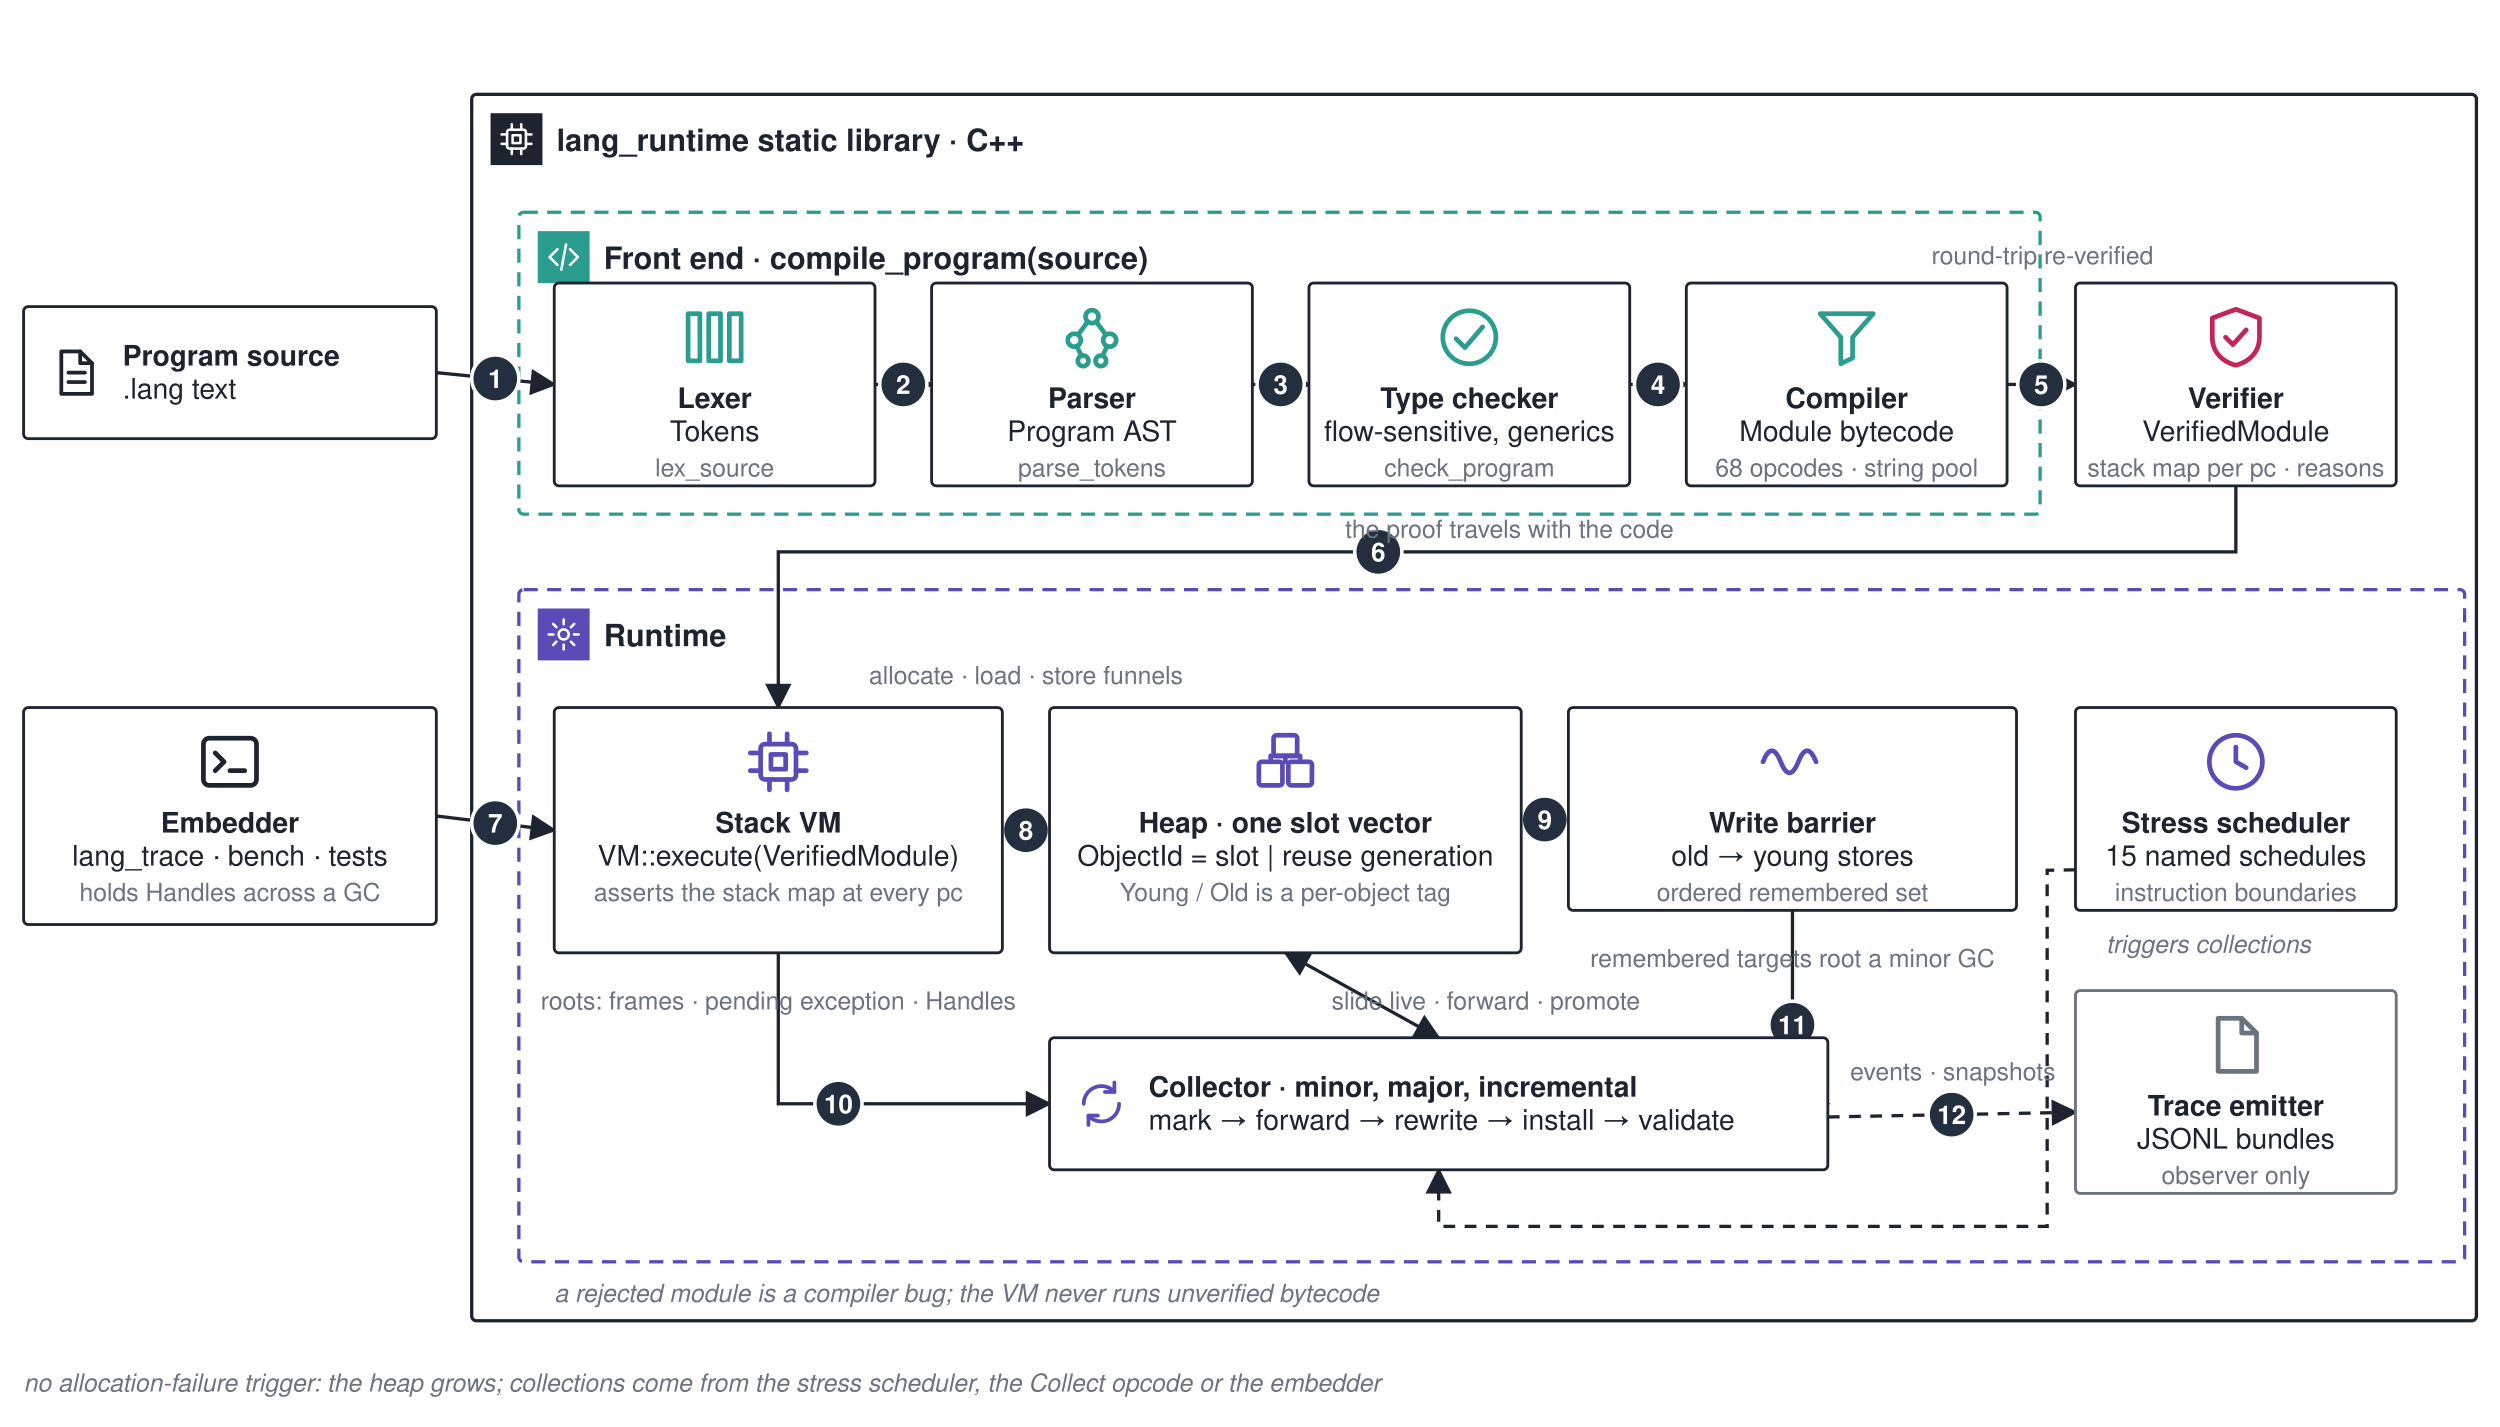
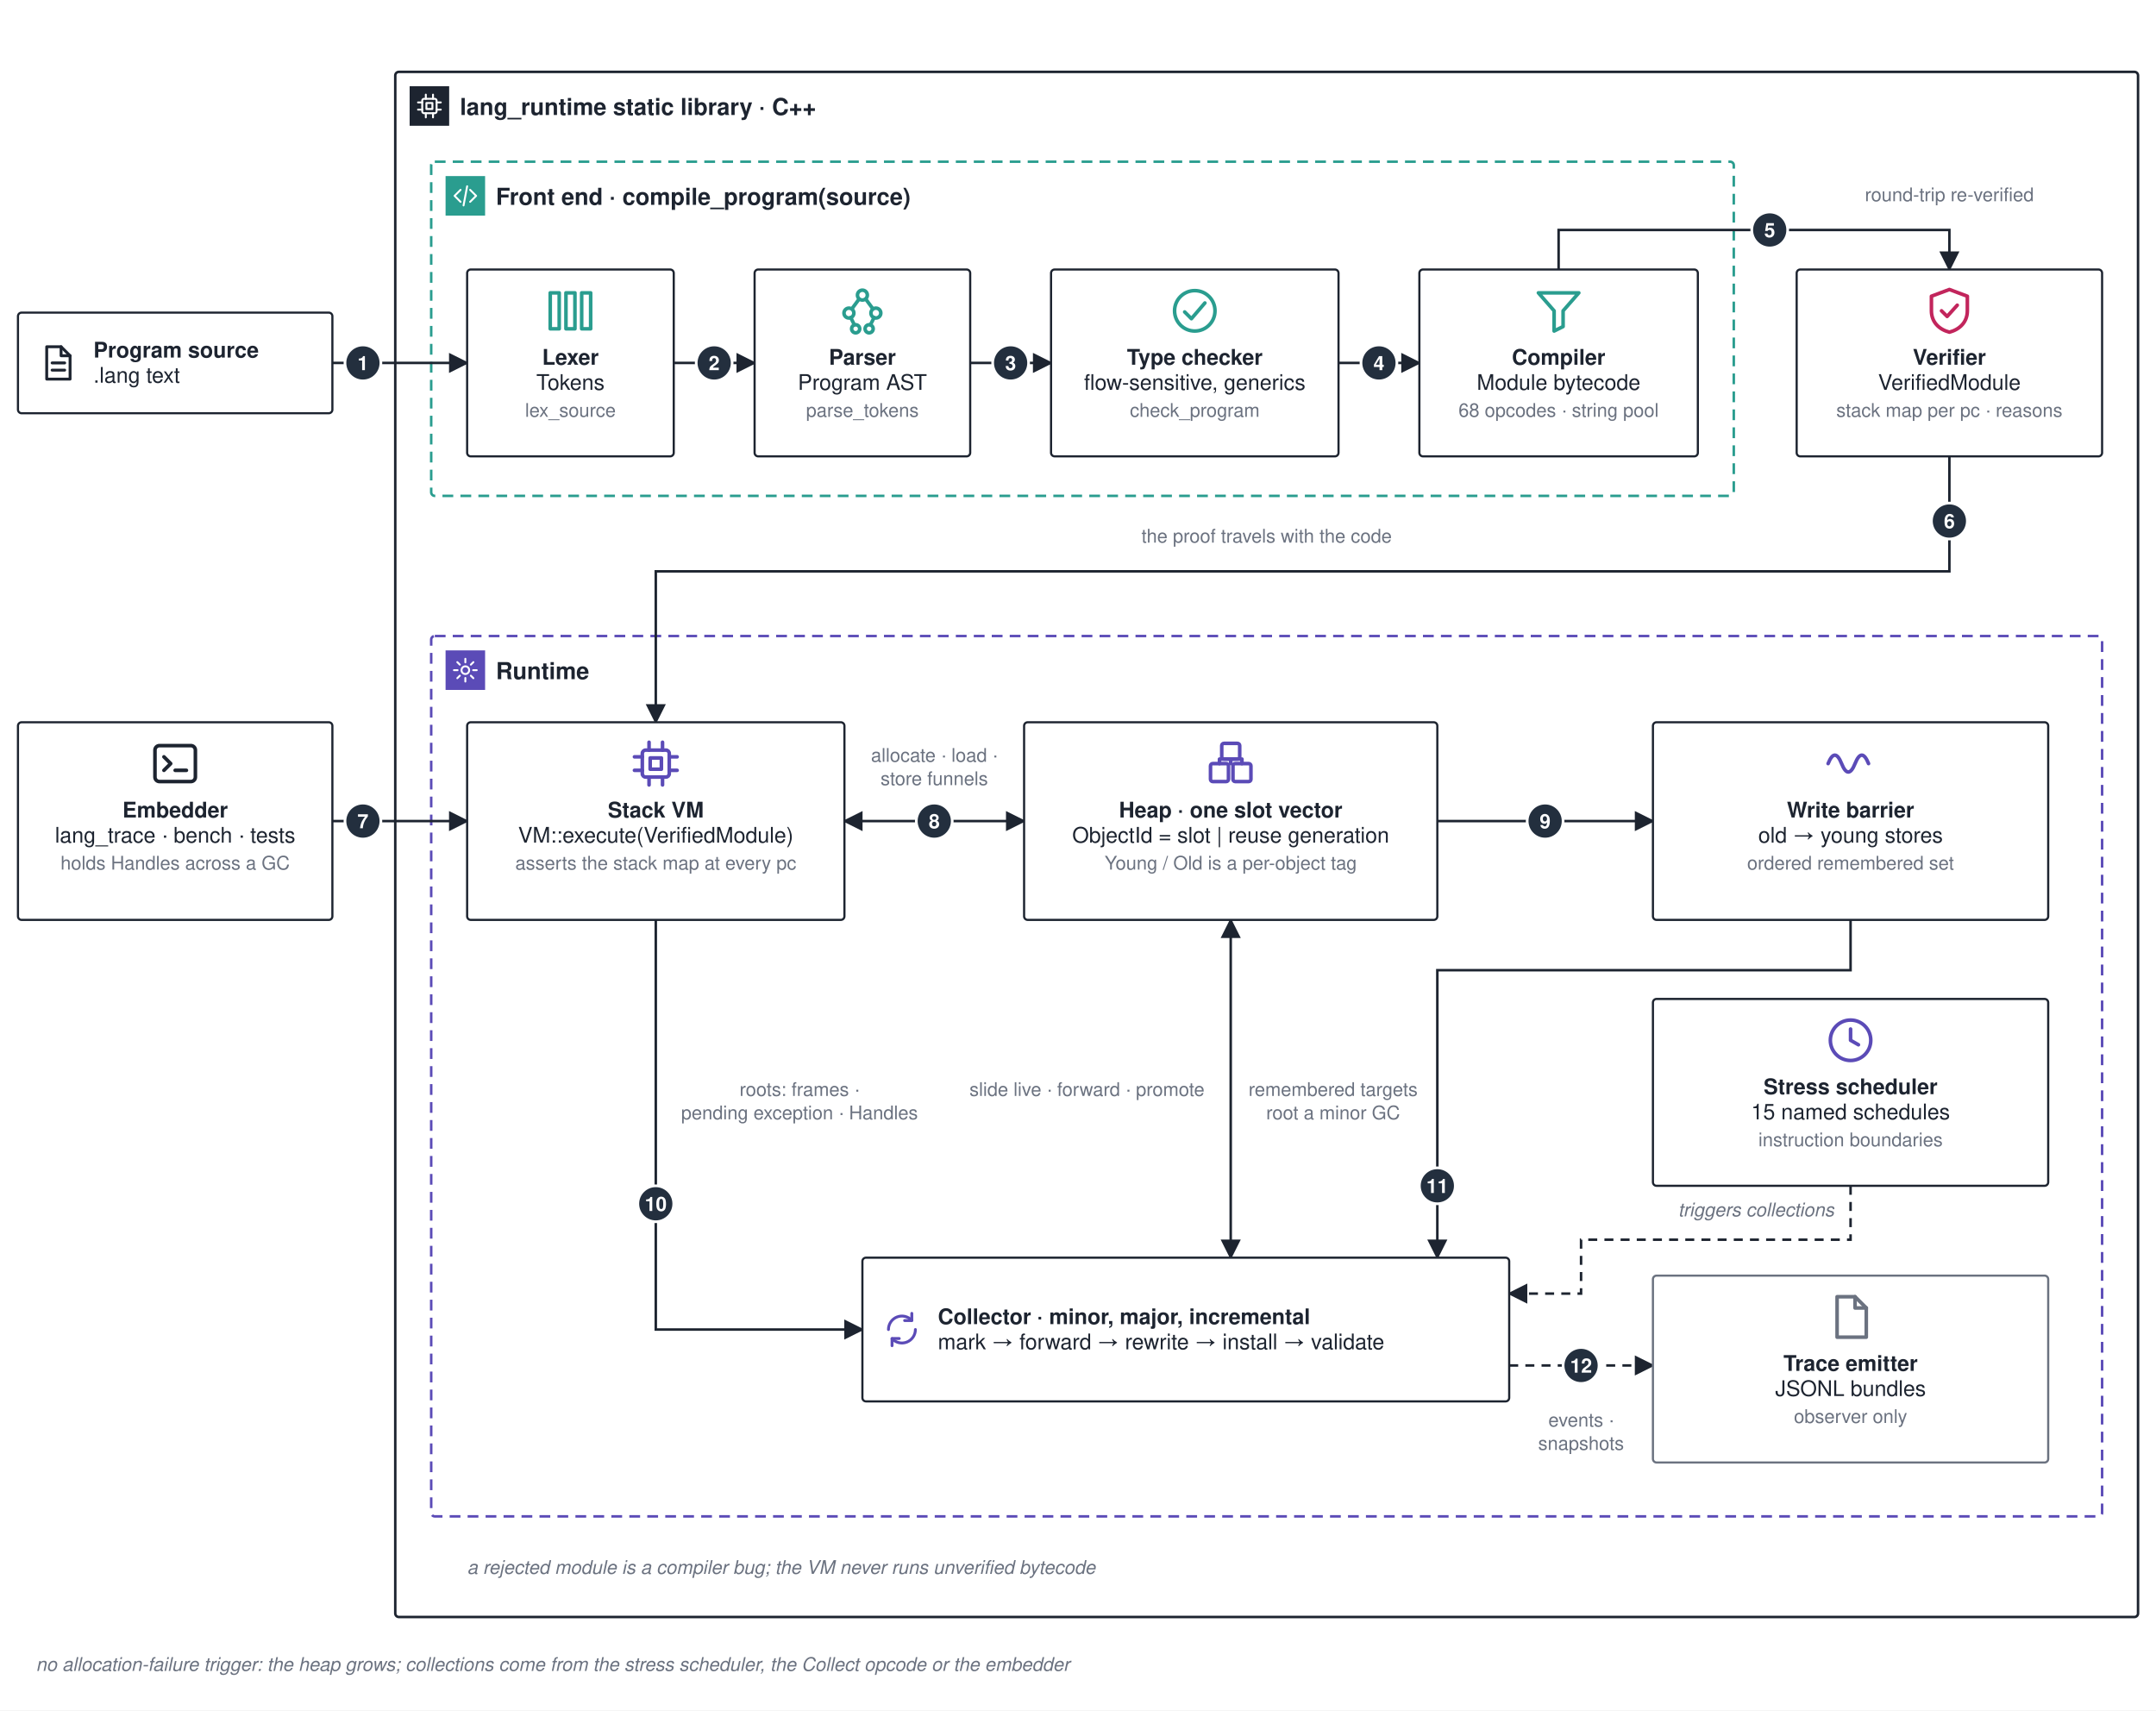
- <svg xmlns="http://www.w3.org/2000/svg" width="1060" height="605" viewBox="0 0 1060 605" font-family="Helvetica Neue, Helvetica, Arial, sans-serif" font-size="12" fill="#1d2430">
+ <svg xmlns="http://www.w3.org/2000/svg" width="1200" height="952" viewBox="0 0 1200 952" font-family="Helvetica Neue, Helvetica, Arial, Liberation Sans, sans-serif" font-size="12" fill="#1d2430">
  <defs>
    <marker id="arr" viewBox="0 0 10 10" refX="9" refY="5" markerWidth="8" markerHeight="8" orient="auto-start-reverse">
      <path d="M0 0L10 5L0 10z" fill="#1d2430" />
    </marker>
  </defs>
-   <rect width="1060" height="605" fill="#ffffff" />
-   <rect x="200" y="40" width="850" height="520" rx="2" fill="none" stroke="#1d2430" stroke-width="1.4" />
-   <rect x="208" y="48" width="22" height="22" fill="#1d2430" />
-   <g transform="translate(211.0,51.0) scale(0.667)" fill="none" stroke="#ffffff" stroke-width="1.6" stroke-linecap="round" stroke-linejoin="round">
+   <rect width="1200" height="952" fill="#ffffff" />
+   <rect data-kind="region" data-id="lib" x="220" y="40" width="970" height="860" rx="2" fill="none" stroke="#1d2430" stroke-width="1.4" />
+   <rect data-kind="region-icon" data-of="lib" x="228" y="48" width="22" height="22" fill="#1d2430" />
+   <g data-kind="region-icon-art" data-of="lib" transform="translate(231.0,51.0) scale(0.667)" fill="none" stroke="#ffffff" stroke-width="1.6" stroke-linecap="round" stroke-linejoin="round">
    <rect x="6" y="6" width="12" height="12" rx="1.5" />
    <rect x="9.5" y="9.5" width="5" height="5" />
    <path d="M9 2.5v3.5M15 2.5v3.5M9 18v3.5M15 18v3.5M2.5 9h3.5M2.5 15h3.5M18 9h3.5M18 15h3.5" />
  </g>
-   <text x="236" y="64" font-size="13" font-weight="600" fill="#1d2430">lang_runtime static library · C++</text>
-   <rect x="220" y="90" width="645" height="128" rx="2" fill="none" stroke="#2a9d8f" stroke-width="1.4" stroke-dasharray="6 4" />
-   <rect x="228" y="98" width="22" height="22" fill="#2a9d8f" />
-   <g transform="translate(231.0,101.0) scale(0.667)" fill="none" stroke="#ffffff" stroke-width="1.6" stroke-linecap="round" stroke-linejoin="round">
+   <text data-kind="region-label" data-of="lib" x="256" y="64" font-size="13" font-weight="600" fill="#1d2430">lang_runtime static library · C++</text>
+   <rect data-kind="region" data-id="front" x="240" y="90" width="725" height="186" rx="2" fill="none" stroke="#2a9d8f" stroke-width="1.4" stroke-dasharray="6 4" />
+   <rect data-kind="region-icon" data-of="front" x="248" y="98" width="22" height="22" fill="#2a9d8f" />
+   <g data-kind="region-icon-art" data-of="front" transform="translate(251.0,101.0) scale(0.667)" fill="none" stroke="#ffffff" stroke-width="1.6" stroke-linecap="round" stroke-linejoin="round">
    <path d="M8 7l-5 5 5 5M16 7l5 5-5 5M13.5 4l-3 16" />
  </g>
-   <text x="256" y="114" font-size="13" font-weight="600" fill="#1d2430">Front end · compile_program(source)</text>
-   <rect x="220" y="250" width="825" height="285" rx="2" fill="none" stroke="#5b4bb7" stroke-width="1.4" stroke-dasharray="6 4" />
-   <rect x="228" y="258" width="22" height="22" fill="#5b4bb7" />
-   <g transform="translate(231.0,261.0) scale(0.667)" fill="none" stroke="#ffffff" stroke-width="1.6" stroke-linecap="round" stroke-linejoin="round">
+   <text data-kind="region-label" data-of="front" x="276" y="114" font-size="13" font-weight="600" fill="#1d2430">Front end · compile_program(source)</text>
+   <rect data-kind="region" data-id="runtime" x="240" y="354" width="930" height="490" rx="2" fill="none" stroke="#5b4bb7" stroke-width="1.4" stroke-dasharray="6 4" />
+   <rect data-kind="region-icon" data-of="runtime" x="248" y="362" width="22" height="22" fill="#5b4bb7" />
+   <g data-kind="region-icon-art" data-of="runtime" transform="translate(251.0,365.0) scale(0.667)" fill="none" stroke="#ffffff" stroke-width="1.6" stroke-linecap="round" stroke-linejoin="round">
    <circle cx="12" cy="12" r="3.2" />
    <path d="M12 2.5v3M12 18.5v3M2.5 12h3M18.5 12h3M5.3 5.3l2.1 2.1M16.6 16.6l2.1 2.1M5.3 18.7l2.1-2.1M16.6 7.4l2.1-2.1" />
  </g>
-   <text x="256" y="274" font-size="13" font-weight="600" fill="#1d2430">Runtime</text>
-   <path d="M185.0 158.0 L235.0 163.0" fill="none" stroke="#1d2430" stroke-width="1.4" marker-end="url(#arr)" />
-   <circle cx="210.0" cy="160.5" r="10" fill="#232f3e" stroke="#ffffff" stroke-width="1.5" />
-   <text x="210.0" y="164.5" text-anchor="middle" font-size="11" font-weight="700" fill="#ffffff">1</text>
-   <path d="M371.0 163.0 L395.0 163.0" fill="none" stroke="#1d2430" stroke-width="1.4" marker-end="url(#arr)" />
-   <circle cx="383.0" cy="163.0" r="10" fill="#232f3e" stroke="#ffffff" stroke-width="1.5" />
-   <text x="383.0" y="167.0" text-anchor="middle" font-size="11" font-weight="700" fill="#ffffff">2</text>
-   <path d="M531.0 163.0 L555.0 163.0" fill="none" stroke="#1d2430" stroke-width="1.4" marker-end="url(#arr)" />
-   <circle cx="543.0" cy="163.0" r="10" fill="#232f3e" stroke="#ffffff" stroke-width="1.5" />
-   <text x="543.0" y="167.0" text-anchor="middle" font-size="11" font-weight="700" fill="#ffffff">3</text>
-   <path d="M691.0 163.0 L715.0 163.0" fill="none" stroke="#1d2430" stroke-width="1.4" marker-end="url(#arr)" />
-   <circle cx="703.0" cy="163.0" r="10" fill="#232f3e" stroke="#ffffff" stroke-width="1.5" />
-   <text x="703.0" y="167.0" text-anchor="middle" font-size="11" font-weight="700" fill="#ffffff">4</text>
-   <path d="M851.0 163.0 L880.0 163.0" fill="none" stroke="#1d2430" stroke-width="1.4" marker-end="url(#arr)" />
-   <circle cx="865.5" cy="163.0" r="10" fill="#232f3e" stroke="#ffffff" stroke-width="1.5" />
-   <text x="865.5" y="167.0" text-anchor="middle" font-size="11" font-weight="700" fill="#ffffff">5</text>
-   <text x="866.0" y="112.0" font-size="10.5" fill="#6b7280" text-anchor="middle">round-trip re-verified</text>
-   <path d="M948.0 206.0 L948.0 234.0 L330.0 234.0 L330.0 300.0" fill="none" stroke="#1d2430" stroke-width="1.4" marker-end="url(#arr)" />
-   <circle cx="584.4" cy="234.0" r="10" fill="#232f3e" stroke="#ffffff" stroke-width="1.5" />
-   <text x="584.4" y="238.0" text-anchor="middle" font-size="11" font-weight="700" fill="#ffffff">6</text>
-   <text x="640.0" y="228.0" font-size="10.5" fill="#6b7280" text-anchor="middle">the proof travels with the code</text>
-   <path d="M185.0 346.0 L235.0 352.0" fill="none" stroke="#1d2430" stroke-width="1.4" marker-end="url(#arr)" />
-   <circle cx="210.0" cy="349.0" r="10" fill="#232f3e" stroke="#ffffff" stroke-width="1.5" />
-   <text x="210.0" y="353.0" text-anchor="middle" font-size="11" font-weight="700" fill="#ffffff">7</text>
-   <path d="M425.0 352.0 L445.0 352.0" fill="none" stroke="#1d2430" stroke-width="1.4" marker-start="url(#arr)" marker-end="url(#arr)" />
-   <circle cx="435.0" cy="352.0" r="10" fill="#232f3e" stroke="#ffffff" stroke-width="1.5" />
-   <text x="435.0" y="356.0" text-anchor="middle" font-size="11" font-weight="700" fill="#ffffff">8</text>
-   <text x="435.0" y="290.0" font-size="10.5" fill="#6b7280" text-anchor="middle">allocate · load · store funnels</text>
-   <path d="M645.0 352.0 L665.0 343.0" fill="none" stroke="#1d2430" stroke-width="1.4" marker-end="url(#arr)" />
-   <circle cx="655.0" cy="347.5" r="10" fill="#232f3e" stroke="#ffffff" stroke-width="1.5" />
-   <text x="655.0" y="351.5" text-anchor="middle" font-size="11" font-weight="700" fill="#ffffff">9</text>
-   <path d="M330.0 404.0 L330.0 468.0 L445.0 468.0" fill="none" stroke="#1d2430" stroke-width="1.4" marker-end="url(#arr)" />
-   <circle cx="355.5" cy="468.0" r="10" fill="#232f3e" stroke="#ffffff" stroke-width="1.5" />
-   <text x="355.5" y="472.0" text-anchor="middle" font-size="11" font-weight="700" fill="#ffffff">10</text>
-   <text x="330.0" y="428.0" font-size="10.5" fill="#6b7280" text-anchor="middle">roots: frames · pending exception · Handles</text>
-   <path d="M760.0 386.0 L760.0 468.0 L775.0 468.0" fill="none" stroke="#1d2430" stroke-width="1.4" marker-end="url(#arr)" />
-   <circle cx="760.0" cy="434.5" r="10" fill="#232f3e" stroke="#ffffff" stroke-width="1.5" />
-   <text x="760.0" y="438.5" text-anchor="middle" font-size="11" font-weight="700" fill="#ffffff">11</text>
-   <text x="760.0" y="410.0" font-size="10.5" fill="#6b7280" text-anchor="middle">remembered targets root a minor GC</text>
-   <path d="M545.0 404.0 L610.0 440.0" fill="none" stroke="#1d2430" stroke-width="1.4" marker-start="url(#arr)" marker-end="url(#arr)" />
-   <text x="630.0" y="428.0" font-size="10.5" fill="#6b7280" text-anchor="middle">slide live · forward · promote</text>
-   <path d="M880.0 368.8 L868.0 369.0 L868.0 520.0 L610.0 520.0 L610.0 496.0" fill="none" stroke="#1d2430" stroke-width="1.4" stroke-dasharray="5 4" marker-end="url(#arr)" />
-   <path d="M775.0 473.6 L880.0 471.6" fill="none" stroke="#1d2430" stroke-width="1.4" stroke-dasharray="5 4" marker-end="url(#arr)" />
-   <circle cx="827.5" cy="472.6" r="10" fill="#232f3e" stroke="#ffffff" stroke-width="1.5" />
-   <text x="827.5" y="476.6" text-anchor="middle" font-size="11" font-weight="700" fill="#ffffff">12</text>
-   <text x="828.0" y="458.0" font-size="10.5" fill="#6b7280" text-anchor="middle">events · snapshots</text>
-   <rect x="10" y="130" width="175" height="56" rx="2" fill="#ffffff" stroke="#1d2430" stroke-width="1.2" />
-   <g transform="translate(20.0,146.0) scale(1.000)" fill="none" stroke="#1d2430" stroke-width="1.6" stroke-linecap="round" stroke-linejoin="round">
+   <text data-kind="region-label" data-of="runtime" x="276" y="378" font-size="13" font-weight="600" fill="#1d2430">Runtime</text>
+   <path data-kind="edge" data-edge="0" data-from="source" data-to="lexer" data-n="1" d="M185.0 202.0 L260.0 202.0" fill="none" stroke="#1d2430" stroke-width="1.4" marker-end="url(#arr)" />
+   <circle data-kind="badge" data-n="1" data-edge="0" cx="202.0" cy="202.0" r="10" fill="#232f3e" stroke="#ffffff" stroke-width="1.5" />
+   <text data-kind="badge-text" data-n="1" data-edge="0" x="202.0" y="206.0" text-anchor="middle" font-size="11" font-weight="700" fill="#ffffff">1</text>
+   <path data-kind="edge" data-edge="1" data-from="lexer" data-to="parser" data-n="2" d="M375.0 202.0 L420.0 202.0" fill="none" stroke="#1d2430" stroke-width="1.4" marker-end="url(#arr)" />
+   <circle data-kind="badge" data-n="2" data-edge="1" cx="397.5" cy="202.0" r="10" fill="#232f3e" stroke="#ffffff" stroke-width="1.5" />
+   <text data-kind="badge-text" data-n="2" data-edge="1" x="397.5" y="206.0" text-anchor="middle" font-size="11" font-weight="700" fill="#ffffff">2</text>
+   <path data-kind="edge" data-edge="2" data-from="parser" data-to="checker" data-n="3" d="M540.0 202.0 L585.0 202.0" fill="none" stroke="#1d2430" stroke-width="1.4" marker-end="url(#arr)" />
+   <circle data-kind="badge" data-n="3" data-edge="2" cx="562.5" cy="202.0" r="10" fill="#232f3e" stroke="#ffffff" stroke-width="1.5" />
+   <text data-kind="badge-text" data-n="3" data-edge="2" x="562.5" y="206.0" text-anchor="middle" font-size="11" font-weight="700" fill="#ffffff">3</text>
+   <path data-kind="edge" data-edge="3" data-from="checker" data-to="compiler" data-n="4" d="M745.0 202.0 L790.0 202.0" fill="none" stroke="#1d2430" stroke-width="1.4" marker-end="url(#arr)" />
+   <circle data-kind="badge" data-n="4" data-edge="3" cx="767.5" cy="202.0" r="10" fill="#232f3e" stroke="#ffffff" stroke-width="1.5" />
+   <text data-kind="badge-text" data-n="4" data-edge="3" x="767.5" y="206.0" text-anchor="middle" font-size="11" font-weight="700" fill="#ffffff">4</text>
+   <path data-kind="edge" data-edge="4" data-from="compiler" data-to="verifier" data-n="5" d="M867.5 150.0 L867.5 128.0 L1085.0 128.0 L1085.0 150.0" fill="none" stroke="#1d2430" stroke-width="1.4" marker-end="url(#arr)" />
+   <circle data-kind="badge" data-n="5" data-edge="4" cx="985.0" cy="128.0" r="10" fill="#232f3e" stroke="#ffffff" stroke-width="1.5" />
+   <text data-kind="badge-text" data-n="5" data-edge="4" x="985.0" y="132.0" text-anchor="middle" font-size="11" font-weight="700" fill="#ffffff">5</text>
+   <text data-kind="edge-label" data-edge="4" x="1085.0" y="112.0" font-size="10.5" fill="#6b7280" text-anchor="middle">round-trip re-verified</text>
+   <path data-kind="edge" data-edge="5" data-from="verifier" data-to="vm" data-n="6" d="M1085.0 254.0 L1085.0 318.0 L365.0 318.0 L365.0 402.0" fill="none" stroke="#1d2430" stroke-width="1.4" marker-end="url(#arr)" />
+   <circle data-kind="badge" data-n="6" data-edge="5" cx="1085.0" cy="290.0" r="10" fill="#232f3e" stroke="#ffffff" stroke-width="1.5" />
+   <text data-kind="badge-text" data-n="6" data-edge="5" x="1085.0" y="294.0" text-anchor="middle" font-size="11" font-weight="700" fill="#ffffff">6</text>
+   <text data-kind="edge-label" data-edge="5" x="705.0" y="302.0" font-size="10.5" fill="#6b7280" text-anchor="middle">the proof travels with the code</text>
+   <path data-kind="edge" data-edge="6" data-from="embedder" data-to="vm" data-n="7" d="M185.0 457.0 L260.0 457.0" fill="none" stroke="#1d2430" stroke-width="1.4" marker-end="url(#arr)" />
+   <circle data-kind="badge" data-n="7" data-edge="6" cx="202.0" cy="457.0" r="10" fill="#232f3e" stroke="#ffffff" stroke-width="1.5" />
+   <text data-kind="badge-text" data-n="7" data-edge="6" x="202.0" y="461.0" text-anchor="middle" font-size="11" font-weight="700" fill="#ffffff">7</text>
+   <path data-kind="edge" data-edge="7" data-from="vm" data-to="heap" data-n="8" d="M470.0 457.0 L570.0 457.0" fill="none" stroke="#1d2430" stroke-width="1.4" marker-start="url(#arr)" marker-end="url(#arr)" />
+   <circle data-kind="badge" data-n="8" data-edge="7" cx="520.0" cy="457.0" r="10" fill="#232f3e" stroke="#ffffff" stroke-width="1.5" />
+   <text data-kind="badge-text" data-n="8" data-edge="7" x="520.0" y="461.0" text-anchor="middle" font-size="11" font-weight="700" fill="#ffffff">8</text>
+   <text data-kind="edge-label" data-edge="7" x="520.0" y="424.0" font-size="10.5" fill="#6b7280" text-anchor="middle">allocate · load ·</text>
+   <text data-kind="edge-label" data-edge="7" x="520.0" y="437.0" font-size="10.5" fill="#6b7280" text-anchor="middle">store funnels</text>
+   <path data-kind="edge" data-edge="8" data-from="heap" data-to="barrier" data-n="9" d="M800.0 457.0 L920.0 457.0" fill="none" stroke="#1d2430" stroke-width="1.4" marker-end="url(#arr)" />
+   <circle data-kind="badge" data-n="9" data-edge="8" cx="860.0" cy="457.0" r="10" fill="#232f3e" stroke="#ffffff" stroke-width="1.5" />
+   <text data-kind="badge-text" data-n="9" data-edge="8" x="860.0" y="461.0" text-anchor="middle" font-size="11" font-weight="700" fill="#ffffff">9</text>
+   <path data-kind="edge" data-edge="9" data-from="vm" data-to="collector" data-n="10" d="M365.0 512.0 L365.0 740.0 L480.0 740.0" fill="none" stroke="#1d2430" stroke-width="1.4" marker-end="url(#arr)" />
+   <circle data-kind="badge" data-n="10" data-edge="9" cx="365.0" cy="670.0" r="10" fill="#232f3e" stroke="#ffffff" stroke-width="1.5" />
+   <text data-kind="badge-text" data-n="10" data-edge="9" x="365.0" y="674.0" text-anchor="middle" font-size="11" font-weight="700" fill="#ffffff">10</text>
+   <text data-kind="edge-label" data-edge="9" x="445.0" y="610.0" font-size="10.5" fill="#6b7280" text-anchor="middle">roots: frames ·</text>
+   <text data-kind="edge-label" data-edge="9" x="445.0" y="623.0" font-size="10.5" fill="#6b7280" text-anchor="middle">pending exception · Handles</text>
+   <path data-kind="edge" data-edge="10" data-from="barrier" data-to="collector" data-n="11" d="M1030.0 512.0 L1030.0 540.0 L800.0 540.0 L800.0 700.0" fill="none" stroke="#1d2430" stroke-width="1.4" marker-end="url(#arr)" />
+   <circle data-kind="badge" data-n="11" data-edge="10" cx="800.0" cy="660.0" r="10" fill="#232f3e" stroke="#ffffff" stroke-width="1.5" />
+   <text data-kind="badge-text" data-n="11" data-edge="10" x="800.0" y="664.0" text-anchor="middle" font-size="11" font-weight="700" fill="#ffffff">11</text>
+   <text data-kind="edge-label" data-edge="10" x="742.0" y="610.0" font-size="10.5" fill="#6b7280" text-anchor="middle">remembered targets</text>
+   <text data-kind="edge-label" data-edge="10" x="742.0" y="623.0" font-size="10.5" fill="#6b7280" text-anchor="middle">root a minor GC</text>
+   <path data-kind="edge" data-edge="11" data-from="heap" data-to="collector" data-n="" d="M685.0 512.0 L685.0 700.0" fill="none" stroke="#1d2430" stroke-width="1.4" marker-start="url(#arr)" marker-end="url(#arr)" />
+   <text data-kind="edge-label" data-edge="11" x="605.0" y="610.0" font-size="10.5" fill="#6b7280" text-anchor="middle">slide live · forward · promote</text>
+   <path data-kind="edge" data-edge="12" data-from="stress" data-to="collector" data-n="" d="M1030.0 660.0 L1030.0 690.0 L880.0 690.0 L880.0 720.0 L840.0 720.0" fill="none" stroke="#1d2430" stroke-width="1.4" stroke-dasharray="5 4" marker-end="url(#arr)" />
+   <path data-kind="edge" data-edge="13" data-from="collector" data-to="trace" data-n="12" d="M840.0 760.0 L920.0 760.0" fill="none" stroke="#1d2430" stroke-width="1.4" stroke-dasharray="5 4" marker-end="url(#arr)" />
+   <circle data-kind="badge" data-n="12" data-edge="13" cx="880.0" cy="760.0" r="10" fill="#232f3e" stroke="#ffffff" stroke-width="1.5" />
+   <text data-kind="badge-text" data-n="12" data-edge="13" x="880.0" y="764.0" text-anchor="middle" font-size="11" font-weight="700" fill="#ffffff">12</text>
+   <text data-kind="edge-label" data-edge="13" x="880.0" y="794.0" font-size="10.5" fill="#6b7280" text-anchor="middle">events ·</text>
+   <text data-kind="edge-label" data-edge="13" x="880.0" y="807.0" font-size="10.5" fill="#6b7280" text-anchor="middle">snapshots</text>
+   <rect data-kind="node" data-id="source" x="10" y="174" width="175" height="56" rx="2" fill="#ffffff" stroke="#1d2430" stroke-width="1.2" />
+   <g data-kind="node-icon" data-of="source" transform="translate(20.0,190.0) scale(1.000)" fill="none" stroke="#1d2430" stroke-width="1.6" stroke-linecap="round" stroke-linejoin="round">
    <path d="M6 3h8l5 5v13H6z" />
    <path d="M14 3v5h5M9 12h7M9 16h7" />
  </g>
-   <text x="52.0" y="155.0" font-size="12" font-weight="600">Program source</text>
-   <text x="52.0" y="169.0" font-size="12" font-weight="400">.lang text</text>
-   <rect x="10" y="300" width="175" height="92" rx="2" fill="#ffffff" stroke="#1d2430" stroke-width="1.2" />
-   <g transform="translate(82.5,308.0) scale(1.250)" fill="none" stroke="#1d2430" stroke-width="1.6" stroke-linecap="round" stroke-linejoin="round">
+   <text data-kind="node-text" data-of="source" x="52.0" y="199.0" font-size="12" font-weight="600">Program source</text>
+   <text data-kind="node-text" data-of="source" x="52.0" y="213.0" font-size="12" font-weight="400">.lang text</text>
+   <rect data-kind="node" data-id="embedder" x="10" y="402" width="175" height="110" rx="2" fill="#ffffff" stroke="#1d2430" stroke-width="1.2" />
+   <g data-kind="node-icon" data-of="embedder" transform="translate(82.5,410.0) scale(1.250)" fill="none" stroke="#1d2430" stroke-width="1.6" stroke-linecap="round" stroke-linejoin="round">
    <rect x="3" y="4" width="18" height="16" rx="2" />
    <path d="M7 9l3 3-3 3M12 15h5" />
  </g>
-   <text x="97.5" y="353.0" text-anchor="middle" font-size="12" font-weight="600">Embedder</text>
-   <text x="97.5" y="367.0" text-anchor="middle" font-size="12" font-weight="400">lang_trace · bench · tests</text>
-   <text x="97.5" y="382.0" text-anchor="middle" font-size="10.5" fill="#6b7280">holds Handles across a GC</text>
-   <rect x="235" y="120" width="136" height="86" rx="2" fill="#ffffff" stroke="#1d2430" stroke-width="1.2" />
-   <g transform="translate(288.0,128.0) scale(1.250)" fill="none" stroke="#2a9d8f" stroke-width="1.6" stroke-linecap="round" stroke-linejoin="round">
+   <text data-kind="node-text" data-of="embedder" x="97.5" y="455.0" text-anchor="middle" font-size="12" font-weight="600">Embedder</text>
+   <text data-kind="node-text" data-of="embedder" x="97.5" y="469.0" text-anchor="middle" font-size="12" font-weight="400">lang_trace · bench · tests</text>
+   <text data-kind="node-text" data-of="embedder" x="97.5" y="484.0" text-anchor="middle" font-size="10.5" fill="#6b7280">holds Handles across a GC</text>
+   <rect data-kind="node" data-id="lexer" x="260" y="150" width="115" height="104" rx="2" fill="#ffffff" stroke="#1d2430" stroke-width="1.2" />
+   <g data-kind="node-icon" data-of="lexer" transform="translate(302.5,158.0) scale(1.250)" fill="none" stroke="#2a9d8f" stroke-width="1.6" stroke-linecap="round" stroke-linejoin="round">
    <rect x="3" y="4" width="4" height="16" />
    <rect x="10" y="4" width="4" height="16" />
    <rect x="17" y="4" width="4" height="16" />
  </g>
-   <text x="303.0" y="173.0" text-anchor="middle" font-size="12" font-weight="600">Lexer</text>
-   <text x="303.0" y="187.0" text-anchor="middle" font-size="12" font-weight="400">Tokens</text>
-   <text x="303.0" y="202.0" text-anchor="middle" font-size="10.5" fill="#6b7280">lex_source</text>
-   <rect x="395" y="120" width="136" height="86" rx="2" fill="#ffffff" stroke="#1d2430" stroke-width="1.2" />
-   <g transform="translate(448.0,128.0) scale(1.250)" fill="none" stroke="#2a9d8f" stroke-width="1.6" stroke-linecap="round" stroke-linejoin="round">
+   <text data-kind="node-text" data-of="lexer" x="317.5" y="203.0" text-anchor="middle" font-size="12" font-weight="600">Lexer</text>
+   <text data-kind="node-text" data-of="lexer" x="317.5" y="217.0" text-anchor="middle" font-size="12" font-weight="400">Tokens</text>
+   <text data-kind="node-text" data-of="lexer" x="317.5" y="232.0" text-anchor="middle" font-size="10.5" fill="#6b7280">lex_source</text>
+   <rect data-kind="node" data-id="parser" x="420" y="150" width="120" height="104" rx="2" fill="#ffffff" stroke="#1d2430" stroke-width="1.2" />
+   <g data-kind="node-icon" data-of="parser" transform="translate(465.0,158.0) scale(1.250)" fill="none" stroke="#2a9d8f" stroke-width="1.6" stroke-linecap="round" stroke-linejoin="round">
    <circle cx="12" cy="5" r="2.2" />
    <circle cx="6" cy="13" r="2.2" />
    <circle cx="18" cy="13" r="2.2" />
    <circle cx="9" cy="20" r="1.8" />
    <circle cx="15" cy="20" r="1.8" />
    <path d="M10.5 6.8 7.4 11M13.5 6.8l3.1 4.2M6.8 15l1.6 3.2M17.2 15l-1.6 3.2" />
  </g>
-   <text x="463.0" y="173.0" text-anchor="middle" font-size="12" font-weight="600">Parser</text>
-   <text x="463.0" y="187.0" text-anchor="middle" font-size="12" font-weight="400">Program AST</text>
-   <text x="463.0" y="202.0" text-anchor="middle" font-size="10.5" fill="#6b7280">parse_tokens</text>
-   <rect x="555" y="120" width="136" height="86" rx="2" fill="#ffffff" stroke="#1d2430" stroke-width="1.2" />
-   <g transform="translate(608.0,128.0) scale(1.250)" fill="none" stroke="#2a9d8f" stroke-width="1.6" stroke-linecap="round" stroke-linejoin="round">
+   <text data-kind="node-text" data-of="parser" x="480.0" y="203.0" text-anchor="middle" font-size="12" font-weight="600">Parser</text>
+   <text data-kind="node-text" data-of="parser" x="480.0" y="217.0" text-anchor="middle" font-size="12" font-weight="400">Program AST</text>
+   <text data-kind="node-text" data-of="parser" x="480.0" y="232.0" text-anchor="middle" font-size="10.5" fill="#6b7280">parse_tokens</text>
+   <rect data-kind="node" data-id="checker" x="585" y="150" width="160" height="104" rx="2" fill="#ffffff" stroke="#1d2430" stroke-width="1.2" />
+   <g data-kind="node-icon" data-of="checker" transform="translate(650.0,158.0) scale(1.250)" fill="none" stroke="#2a9d8f" stroke-width="1.6" stroke-linecap="round" stroke-linejoin="round">
    <circle cx="12" cy="12" r="9" />
    <path d="M7.5 12.5l3 3 6-7" />
  </g>
-   <text x="623.0" y="173.0" text-anchor="middle" font-size="12" font-weight="600">Type checker</text>
-   <text x="623.0" y="187.0" text-anchor="middle" font-size="12" font-weight="400">flow-sensitive, generics</text>
-   <text x="623.0" y="202.0" text-anchor="middle" font-size="10.5" fill="#6b7280">check_program</text>
-   <rect x="715" y="120" width="136" height="86" rx="2" fill="#ffffff" stroke="#1d2430" stroke-width="1.2" />
-   <g transform="translate(768.0,128.0) scale(1.250)" fill="none" stroke="#2a9d8f" stroke-width="1.6" stroke-linecap="round" stroke-linejoin="round">
+   <text data-kind="node-text" data-of="checker" x="665.0" y="203.0" text-anchor="middle" font-size="12" font-weight="600">Type checker</text>
+   <text data-kind="node-text" data-of="checker" x="665.0" y="217.0" text-anchor="middle" font-size="12" font-weight="400">flow-sensitive, generics</text>
+   <text data-kind="node-text" data-of="checker" x="665.0" y="232.0" text-anchor="middle" font-size="10.5" fill="#6b7280">check_program</text>
+   <rect data-kind="node" data-id="compiler" x="790" y="150" width="155" height="104" rx="2" fill="#ffffff" stroke="#1d2430" stroke-width="1.2" />
+   <g data-kind="node-icon" data-of="compiler" transform="translate(852.5,158.0) scale(1.250)" fill="none" stroke="#2a9d8f" stroke-width="1.6" stroke-linecap="round" stroke-linejoin="round">
    <path d="M3 4h18l-7 8v7l-4 2v-9z" />
  </g>
-   <text x="783.0" y="173.0" text-anchor="middle" font-size="12" font-weight="600">Compiler</text>
-   <text x="783.0" y="187.0" text-anchor="middle" font-size="12" font-weight="400">Module bytecode</text>
-   <text x="783.0" y="202.0" text-anchor="middle" font-size="10.5" fill="#6b7280">68 opcodes · string pool</text>
-   <rect x="880" y="120" width="136" height="86" rx="2" fill="#ffffff" stroke="#1d2430" stroke-width="1.2" />
-   <g transform="translate(933.0,128.0) scale(1.250)" fill="none" stroke="#c2255c" stroke-width="1.6" stroke-linecap="round" stroke-linejoin="round">
+   <text data-kind="node-text" data-of="compiler" x="867.5" y="203.0" text-anchor="middle" font-size="12" font-weight="600">Compiler</text>
+   <text data-kind="node-text" data-of="compiler" x="867.5" y="217.0" text-anchor="middle" font-size="12" font-weight="400">Module bytecode</text>
+   <text data-kind="node-text" data-of="compiler" x="867.5" y="232.0" text-anchor="middle" font-size="10.5" fill="#6b7280">68 opcodes · string pool</text>
+   <rect data-kind="node" data-id="verifier" x="1000" y="150" width="170" height="104" rx="2" fill="#ffffff" stroke="#1d2430" stroke-width="1.2" />
+   <g data-kind="node-icon" data-of="verifier" transform="translate(1070.0,158.0) scale(1.250)" fill="none" stroke="#c2255c" stroke-width="1.6" stroke-linecap="round" stroke-linejoin="round">
    <path d="M12 2.5l8 3v6.5c0 5-3.4 8.3-8 9.5-4.6-1.2-8-4.5-8-9.5V5.5z" />
    <path d="M8.5 12l2.5 2.5 4.5-5" />
  </g>
-   <text x="948.0" y="173.0" text-anchor="middle" font-size="12" font-weight="600">Verifier</text>
-   <text x="948.0" y="187.0" text-anchor="middle" font-size="12" font-weight="400">VerifiedModule</text>
-   <text x="948.0" y="202.0" text-anchor="middle" font-size="10.5" fill="#6b7280">stack map per pc · reasons</text>
-   <rect x="235" y="300" width="190" height="104" rx="2" fill="#ffffff" stroke="#1d2430" stroke-width="1.2" />
-   <g transform="translate(315.0,308.0) scale(1.250)" fill="none" stroke="#5b4bb7" stroke-width="1.6" stroke-linecap="round" stroke-linejoin="round">
+   <text data-kind="node-text" data-of="verifier" x="1085.0" y="203.0" text-anchor="middle" font-size="12" font-weight="600">Verifier</text>
+   <text data-kind="node-text" data-of="verifier" x="1085.0" y="217.0" text-anchor="middle" font-size="12" font-weight="400">VerifiedModule</text>
+   <text data-kind="node-text" data-of="verifier" x="1085.0" y="232.0" text-anchor="middle" font-size="10.5" fill="#6b7280">stack map per pc · reasons</text>
+   <rect data-kind="node" data-id="vm" x="260" y="402" width="210" height="110" rx="2" fill="#ffffff" stroke="#1d2430" stroke-width="1.2" />
+   <g data-kind="node-icon" data-of="vm" transform="translate(350.0,410.0) scale(1.250)" fill="none" stroke="#5b4bb7" stroke-width="1.6" stroke-linecap="round" stroke-linejoin="round">
    <rect x="6" y="6" width="12" height="12" rx="1.5" />
    <rect x="9.5" y="9.5" width="5" height="5" />
    <path d="M9 2.5v3.5M15 2.5v3.5M9 18v3.5M15 18v3.5M2.5 9h3.5M2.5 15h3.5M18 9h3.5M18 15h3.5" />
  </g>
-   <text x="330.0" y="353.0" text-anchor="middle" font-size="12" font-weight="600">Stack VM</text>
-   <text x="330.0" y="367.0" text-anchor="middle" font-size="12" font-weight="400">VM::execute(VerifiedModule)</text>
-   <text x="330.0" y="382.0" text-anchor="middle" font-size="10.5" fill="#6b7280">asserts the stack map at every pc</text>
-   <rect x="445" y="300" width="200" height="104" rx="2" fill="#ffffff" stroke="#1d2430" stroke-width="1.2" />
-   <g transform="translate(530.0,308.0) scale(1.250)" fill="none" stroke="#5b4bb7" stroke-width="1.6" stroke-linecap="round" stroke-linejoin="round">
+   <text data-kind="node-text" data-of="vm" x="365.0" y="455.0" text-anchor="middle" font-size="12" font-weight="600">Stack VM</text>
+   <text data-kind="node-text" data-of="vm" x="365.0" y="469.0" text-anchor="middle" font-size="12" font-weight="400">VM::execute(VerifiedModule)</text>
+   <text data-kind="node-text" data-of="vm" x="365.0" y="484.0" text-anchor="middle" font-size="10.5" fill="#6b7280">asserts the stack map at every pc</text>
+   <rect data-kind="node" data-id="heap" x="570" y="402" width="230" height="110" rx="2" fill="#ffffff" stroke="#1d2430" stroke-width="1.2" />
+   <g data-kind="node-icon" data-of="heap" transform="translate(670.0,410.0) scale(1.250)" fill="none" stroke="#5b4bb7" stroke-width="1.6" stroke-linecap="round" stroke-linejoin="round">
    <rect x="3" y="12" width="8" height="8" rx="1" />
    <rect x="13" y="12" width="8" height="8" rx="1" />
    <rect x="8" y="3" width="8" height="7" rx="1" />
    <path d="M12 10v2M7 12V10h10v2" />
  </g>
-   <text x="545.0" y="353.0" text-anchor="middle" font-size="12" font-weight="600">Heap · one slot vector</text>
-   <text x="545.0" y="367.0" text-anchor="middle" font-size="12" font-weight="400">ObjectId = slot | reuse generation</text>
-   <text x="545.0" y="382.0" text-anchor="middle" font-size="10.5" fill="#6b7280">Young / Old is a per-object tag</text>
-   <rect x="665" y="300" width="190" height="86" rx="2" fill="#ffffff" stroke="#1d2430" stroke-width="1.2" />
-   <g transform="translate(745.0,308.0) scale(1.250)" fill="none" stroke="#5b4bb7" stroke-width="1.6" stroke-linecap="round" stroke-linejoin="round">
+   <text data-kind="node-text" data-of="heap" x="685.0" y="455.0" text-anchor="middle" font-size="12" font-weight="600">Heap · one slot vector</text>
+   <text data-kind="node-text" data-of="heap" x="685.0" y="469.0" text-anchor="middle" font-size="12" font-weight="400">ObjectId = slot | reuse generation</text>
+   <text data-kind="node-text" data-of="heap" x="685.0" y="484.0" text-anchor="middle" font-size="10.5" fill="#6b7280">Young / Old is a per-object tag</text>
+   <rect data-kind="node" data-id="barrier" x="920" y="402" width="220" height="110" rx="2" fill="#ffffff" stroke="#1d2430" stroke-width="1.2" />
+   <g data-kind="node-icon" data-of="barrier" transform="translate(1015.0,410.0) scale(1.250)" fill="none" stroke="#5b4bb7" stroke-width="1.6" stroke-linecap="round" stroke-linejoin="round">
    <path d="M2 12c2-5 4-5 6 0s4 5 6 0 4-5 6 0" />
  </g>
-   <text x="760.0" y="353.0" text-anchor="middle" font-size="12" font-weight="600">Write barrier</text>
-   <text x="760.0" y="367.0" text-anchor="middle" font-size="12" font-weight="400">old → young stores</text>
-   <text x="760.0" y="382.0" text-anchor="middle" font-size="10.5" fill="#6b7280">ordered remembered set</text>
-   <rect x="880" y="300" width="136" height="86" rx="2" fill="#ffffff" stroke="#1d2430" stroke-width="1.2" />
-   <g transform="translate(933.0,308.0) scale(1.250)" fill="none" stroke="#5b4bb7" stroke-width="1.6" stroke-linecap="round" stroke-linejoin="round">
+   <text data-kind="node-text" data-of="barrier" x="1030.0" y="455.0" text-anchor="middle" font-size="12" font-weight="600">Write barrier</text>
+   <text data-kind="node-text" data-of="barrier" x="1030.0" y="469.0" text-anchor="middle" font-size="12" font-weight="400">old → young stores</text>
+   <text data-kind="node-text" data-of="barrier" x="1030.0" y="484.0" text-anchor="middle" font-size="10.5" fill="#6b7280">ordered remembered set</text>
+   <rect data-kind="node" data-id="stress" x="920" y="556" width="220" height="104" rx="2" fill="#ffffff" stroke="#1d2430" stroke-width="1.2" />
+   <g data-kind="node-icon" data-of="stress" transform="translate(1015.0,564.0) scale(1.250)" fill="none" stroke="#5b4bb7" stroke-width="1.6" stroke-linecap="round" stroke-linejoin="round">
    <circle cx="12" cy="12" r="9" />
    <path d="M12 7v5l3.5 2" />
  </g>
-   <text x="948.0" y="353.0" text-anchor="middle" font-size="12" font-weight="600">Stress scheduler</text>
-   <text x="948.0" y="367.0" text-anchor="middle" font-size="12" font-weight="400">15 named schedules</text>
-   <text x="948.0" y="382.0" text-anchor="middle" font-size="10.5" fill="#6b7280">instruction boundaries</text>
-   <rect x="445" y="440" width="330" height="56" rx="2" fill="#ffffff" stroke="#1d2430" stroke-width="1.2" />
-   <g transform="translate(455.0,456.0) scale(1.000)" fill="none" stroke="#5b4bb7" stroke-width="1.6" stroke-linecap="round" stroke-linejoin="round">
+   <text data-kind="node-text" data-of="stress" x="1030.0" y="609.0" text-anchor="middle" font-size="12" font-weight="600">Stress scheduler</text>
+   <text data-kind="node-text" data-of="stress" x="1030.0" y="623.0" text-anchor="middle" font-size="12" font-weight="400">15 named schedules</text>
+   <text data-kind="node-text" data-of="stress" x="1030.0" y="638.0" text-anchor="middle" font-size="10.5" fill="#6b7280">instruction boundaries</text>
+   <rect data-kind="node" data-id="collector" x="480" y="700" width="360" height="80" rx="2" fill="#ffffff" stroke="#1d2430" stroke-width="1.2" />
+   <g data-kind="node-icon" data-of="collector" transform="translate(490.0,728.0) scale(1.000)" fill="none" stroke="#5b4bb7" stroke-width="1.6" stroke-linecap="round" stroke-linejoin="round">
    <path d="M19.5 12a7.5 7.5 0 0 1-13 5.1M4.5 12a7.5 7.5 0 0 1 13-5.1" />
    <path d="M17.5 3v4h-4M6.5 21v-4h4" />
  </g>
-   <text x="487.0" y="465.0" font-size="12" font-weight="600">Collector · minor, major, incremental</text>
-   <text x="487.0" y="479.0" font-size="12" font-weight="400">mark → forward → rewrite → install → validate</text>
-   <rect x="880" y="420" width="136" height="86" rx="2" fill="#ffffff" stroke="#6b7280" stroke-width="1.2" />
-   <g transform="translate(933.0,428.0) scale(1.250)" fill="none" stroke="#6b7280" stroke-width="1.6" stroke-linecap="round" stroke-linejoin="round">
+   <text data-kind="node-text" data-of="collector" x="522.0" y="737.0" font-size="12" font-weight="600">Collector · minor, major, incremental</text>
+   <text data-kind="node-text" data-of="collector" x="522.0" y="751.0" font-size="12" font-weight="400">mark → forward → rewrite → install → validate</text>
+   <rect data-kind="node" data-id="trace" x="920" y="710" width="220" height="104" rx="2" fill="#ffffff" stroke="#6b7280" stroke-width="1.2" />
+   <g data-kind="node-icon" data-of="trace" transform="translate(1015.0,718.0) scale(1.250)" fill="none" stroke="#6b7280" stroke-width="1.6" stroke-linecap="round" stroke-linejoin="round">
    <path d="M6 3h8l5 5v13H6z" />
    <path d="M14 3v5h5" />
  </g>
-   <text x="948.0" y="473.0" text-anchor="middle" font-size="12" font-weight="600">Trace emitter</text>
-   <text x="948.0" y="487.0" text-anchor="middle" font-size="12" font-weight="400">JSONL bundles</text>
-   <text x="948.0" y="502.0" text-anchor="middle" font-size="10.5" fill="#6b7280">observer only</text>
-   <text x="893" y="404" font-size="10.5" fill="#6b7280" font-style="italic">triggers collections</text>
-   <text x="235" y="552" font-size="10.5" fill="#6b7280" font-style="italic">a rejected module is a compiler bug; the VM never runs unverified bytecode</text>
-   <text x="10" y="590" font-size="10.5" fill="#6b7280" font-style="italic">no allocation-failure trigger: the heap grows; collections come from the stress scheduler, the Collect opcode or the embedder</text>
+   <text data-kind="node-text" data-of="trace" x="1030.0" y="763.0" text-anchor="middle" font-size="12" font-weight="600">Trace emitter</text>
+   <text data-kind="node-text" data-of="trace" x="1030.0" y="777.0" text-anchor="middle" font-size="12" font-weight="400">JSONL bundles</text>
+   <text data-kind="node-text" data-of="trace" x="1030.0" y="792.0" text-anchor="middle" font-size="10.5" fill="#6b7280">observer only</text>
+   <text data-kind="note" data-note="0" x="934" y="677" font-size="10.5" fill="#6b7280" font-style="italic">triggers collections</text>
+   <text data-kind="note" data-note="1" x="260" y="876" font-size="10.5" fill="#6b7280" font-style="italic">a rejected module is a compiler bug; the VM never runs unverified bytecode</text>
+   <text data-kind="note" data-note="2" x="20" y="930" font-size="10.5" fill="#6b7280" font-style="italic">no allocation-failure trigger: the heap grows; collections come from the stress scheduler, the Collect opcode or the embedder</text>
</svg>
